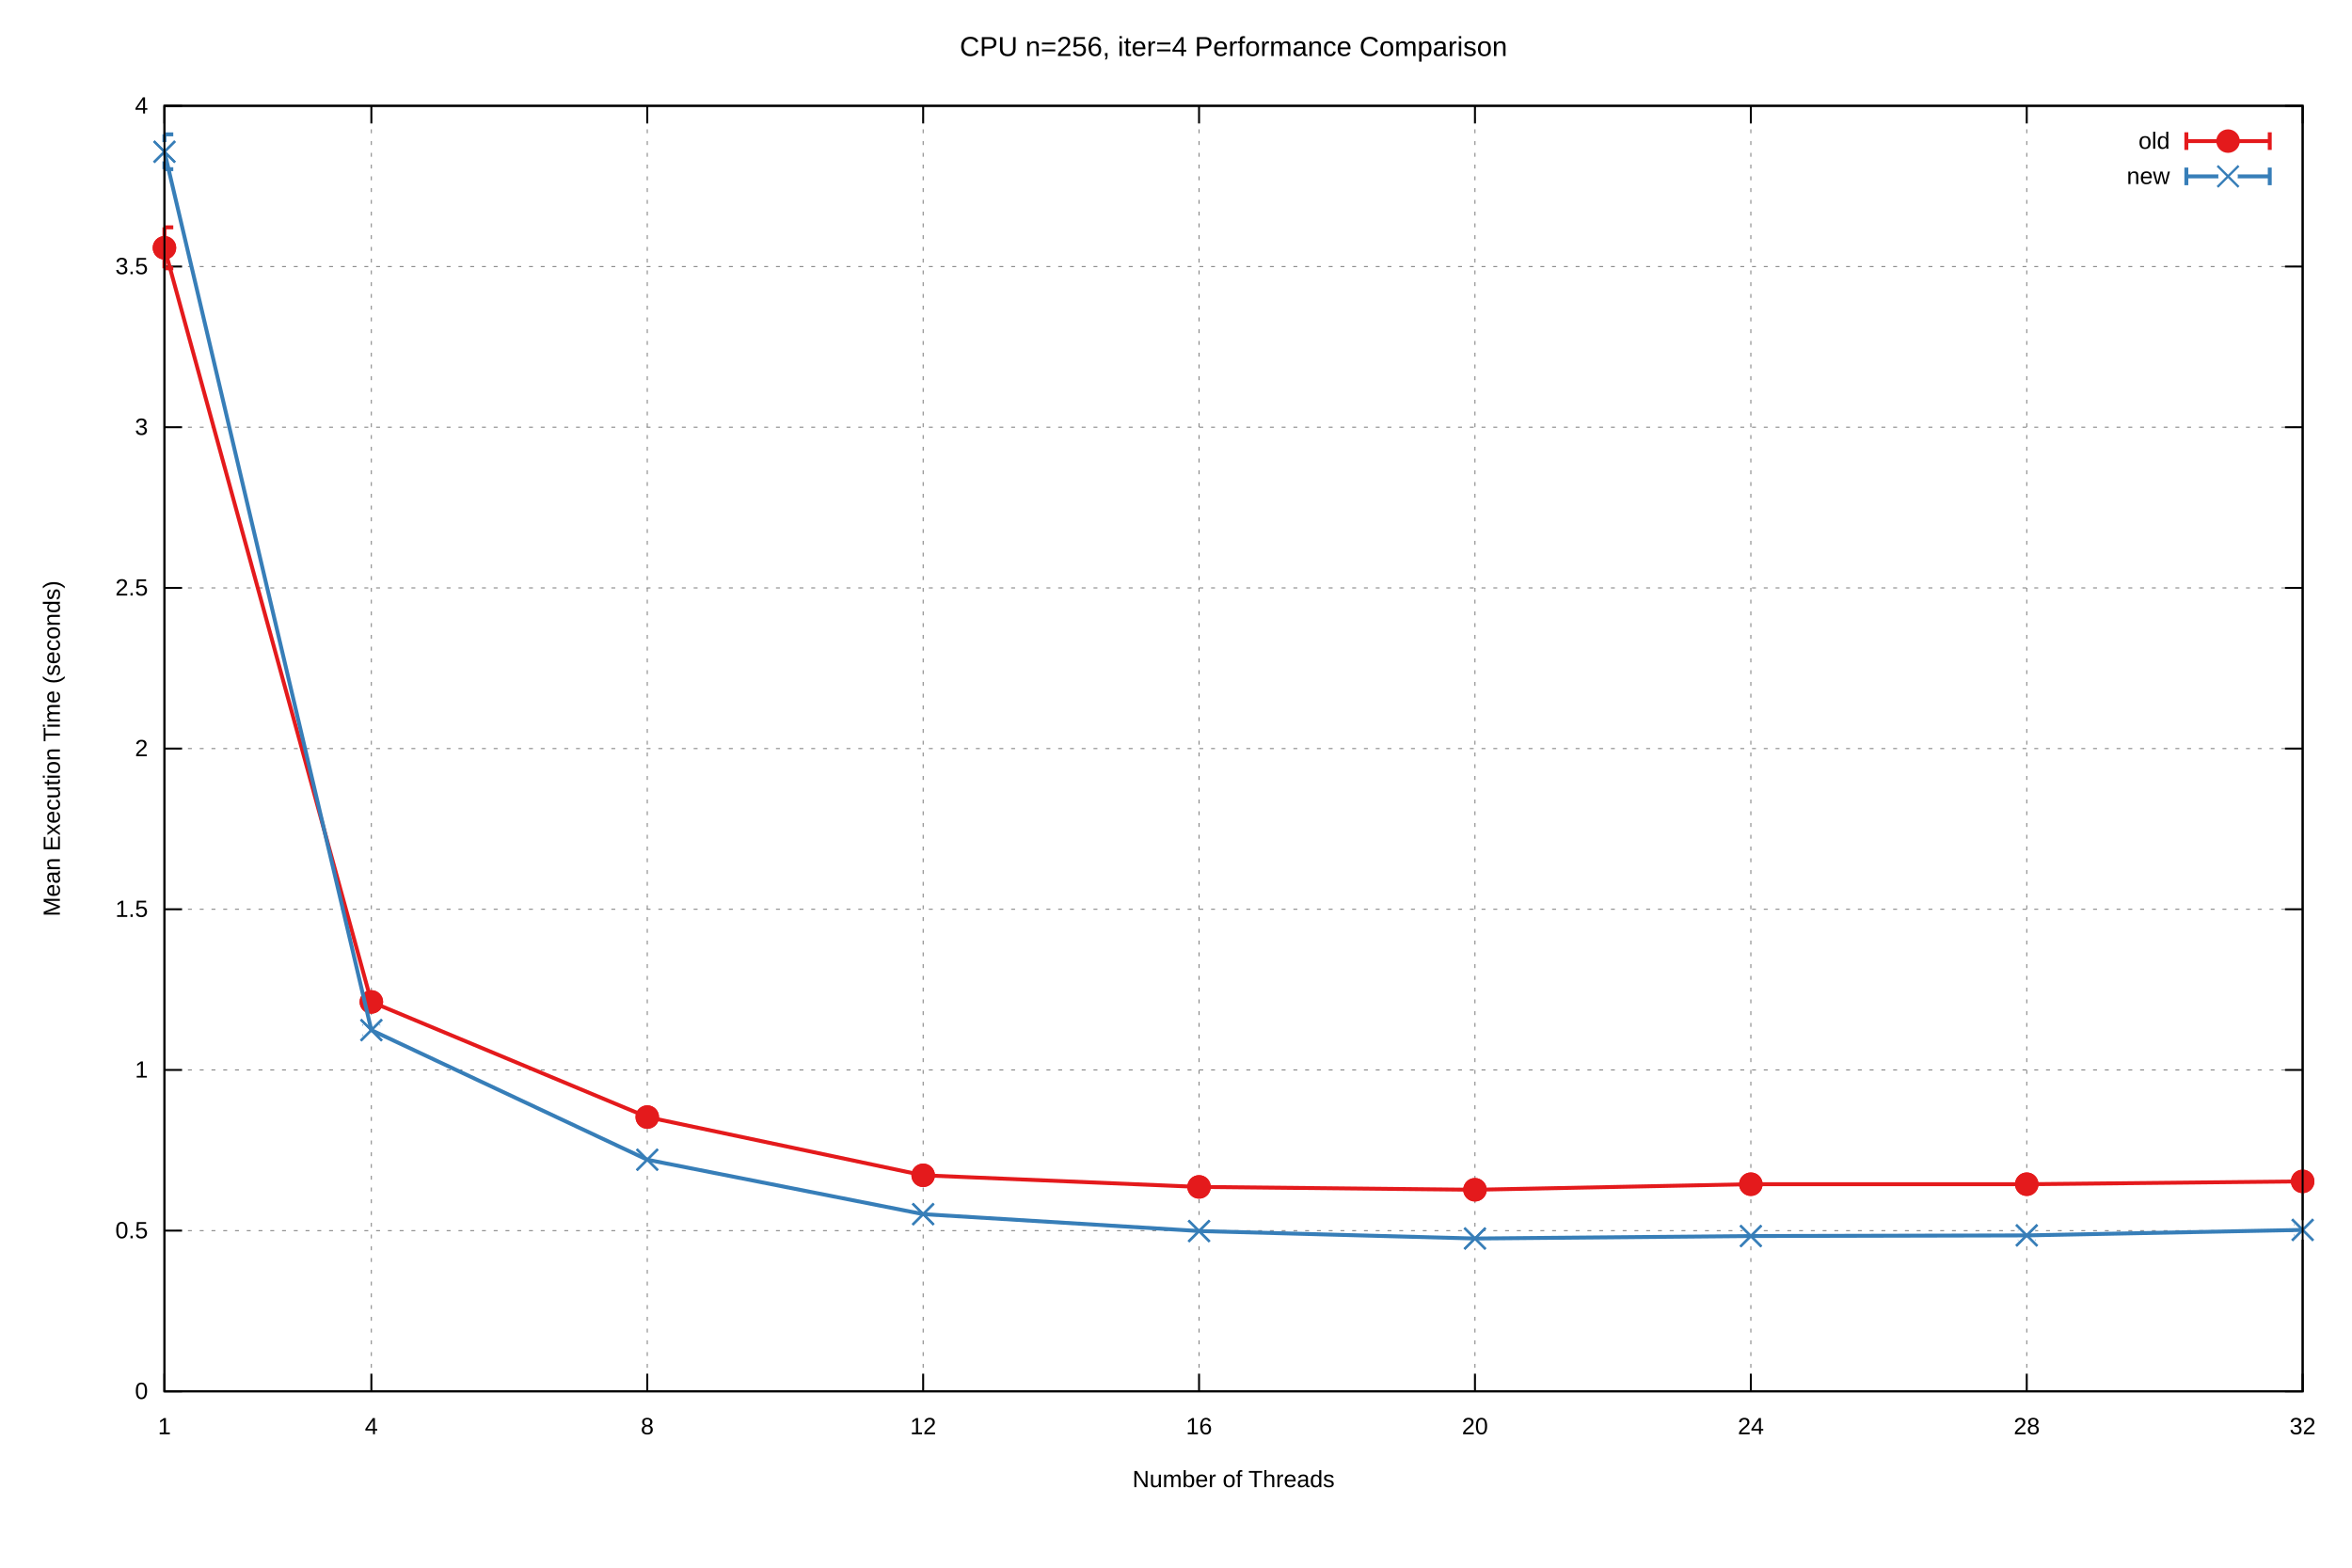
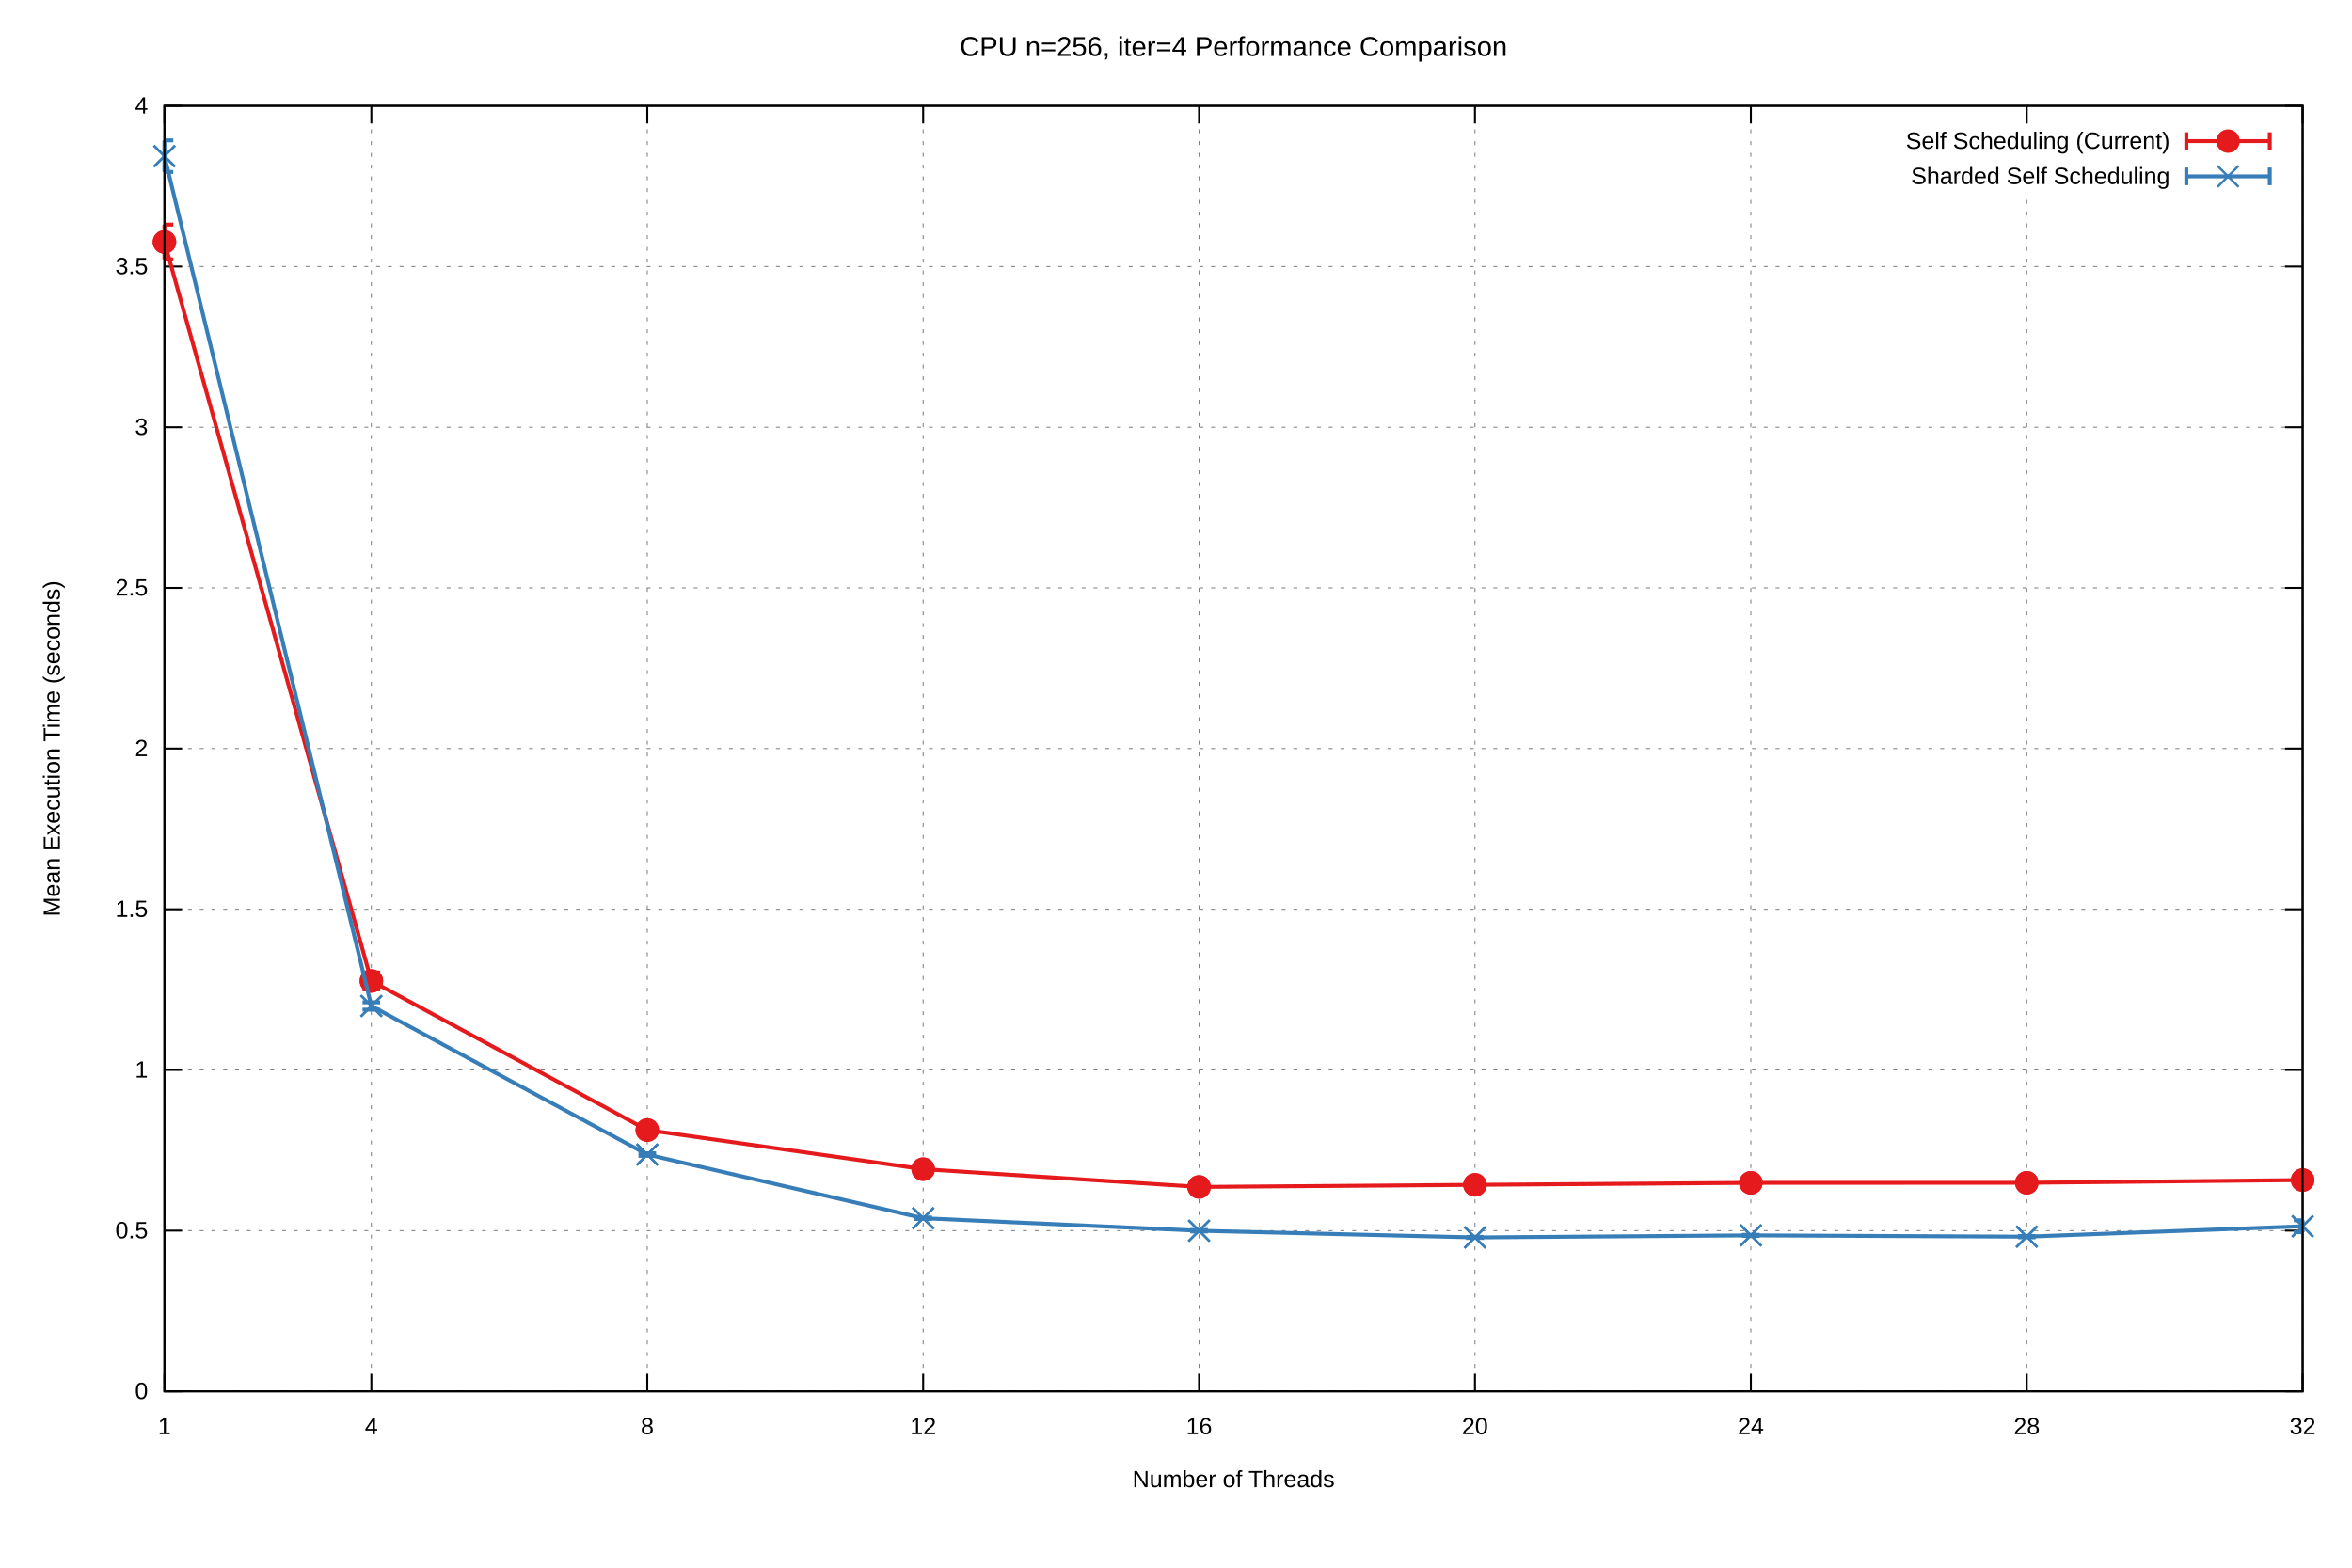
<svg xmlns="http://www.w3.org/2000/svg" xmlns:xlink="http://www.w3.org/1999/xlink" width="1200" height="800" viewBox="0 0 1200 800">
  <g id="gnuplot_canvas">
    <rect x="0" y="0" width="1200" height="800" fill="none" />
    <defs>
      <circle id="gpDot" r="0.5" stroke-width="0.5" stroke="currentColor" />
      <path id="gpPt0" stroke-width="0.222" stroke="currentColor" d="M-1,0 h2 M0,-1 v2" />
      <path id="gpPt1" stroke-width="0.222" stroke="currentColor" d="M-1,-1 L1,1 M1,-1 L-1,1" />
      <path id="gpPt2" stroke-width="0.222" stroke="currentColor" d="M-1,0 L1,0 M0,-1 L0,1 M-1,-1 L1,1 M-1,1 L1,-1" />
      <rect id="gpPt3" stroke-width="0.222" stroke="currentColor" x="-1" y="-1" width="2" height="2" />
      <rect id="gpPt4" stroke-width="0.222" stroke="currentColor" fill="currentColor" x="-1" y="-1" width="2" height="2" />
      <circle id="gpPt5" stroke-width="0.222" stroke="currentColor" cx="0" cy="0" r="1" />
      <use xlink:href="#gpPt5" id="gpPt6" fill="currentColor" stroke="none" />
      <path id="gpPt7" stroke-width="0.222" stroke="currentColor" d="M0,-1.33 L-1.33,0.67 L1.33,0.67 z" />
      <use xlink:href="#gpPt7" id="gpPt8" fill="currentColor" stroke="none" />
      <use xlink:href="#gpPt7" id="gpPt9" stroke="currentColor" transform="rotate(180)" />
      <use xlink:href="#gpPt9" id="gpPt10" fill="currentColor" stroke="none" />
      <use xlink:href="#gpPt3" id="gpPt11" stroke="currentColor" transform="rotate(45)" />
      <use xlink:href="#gpPt11" id="gpPt12" fill="currentColor" stroke="none" />
      <path id="gpPt13" stroke-width="0.222" stroke="currentColor" d="M0,1.330 L1.265,0.411 L0.782,-1.067 L-0.782,-1.076 L-1.265,0.411 z" />
      <use xlink:href="#gpPt13" id="gpPt14" fill="currentColor" stroke="none" />
      <filter id="textbox" filterUnits="objectBoundingBox" x="0" y="0" height="1" width="1">
        <feFlood flood-color="white" flood-opacity="1" result="bgnd" />
        <feComposite in="SourceGraphic" in2="bgnd" operator="atop" />
      </filter>
      <filter id="greybox" filterUnits="objectBoundingBox" x="0" y="0" height="1" width="1">
        <feFlood flood-color="lightgrey" flood-opacity="1" result="grey" />
        <feComposite in="SourceGraphic" in2="grey" operator="atop" />
      </filter>
    </defs>
    <g fill="none" color="white" stroke="currentColor" stroke-width="1.00" stroke-linecap="butt" stroke-linejoin="miter">
</g>
    <g fill="none" color="black" stroke="currentColor" stroke-width="1.00" stroke-linecap="butt" stroke-linejoin="miter">
</g>
    <g fill="none" color="black" stroke="black" stroke-width="0.50" stroke-linecap="butt" stroke-linejoin="miter">
</g>
    <g fill="none" color="gray" stroke="currentColor" stroke-width="0.50" stroke-linecap="butt" stroke-linejoin="miter">
      <path stroke="gray" stroke-dasharray="2,4" class="gridline" d="M83.90,710.00 L1174.82,710.00  " />
    </g>
    <g fill="none" color="gray" stroke="gray" stroke-width="1.00" stroke-linecap="butt" stroke-linejoin="miter">
</g>
    <g fill="none" color="black" stroke="currentColor" stroke-width="1.00" stroke-linecap="butt" stroke-linejoin="miter">
      <path stroke="black" d="M83.90,710.00 L92.90,710.00 M1174.82,710.00 L1165.82,710.00  " />
      <g transform="translate(75.51,713.90)" stroke="none" fill="black" font-family="Arial" font-size="12.00" text-anchor="end">
        <text>
          <tspan font-family="Arial"> 0</tspan>
        </text>
      </g>
    </g>
    <g fill="none" color="black" stroke="currentColor" stroke-width="1.00" stroke-linecap="butt" stroke-linejoin="miter">
</g>
    <g fill="none" color="black" stroke="black" stroke-width="0.50" stroke-linecap="butt" stroke-linejoin="miter">
</g>
    <g fill="none" color="gray" stroke="currentColor" stroke-width="0.50" stroke-linecap="butt" stroke-linejoin="miter">
      <path stroke="gray" stroke-dasharray="2,4" class="gridline" d="M83.90,628.00 L1174.82,628.00  " />
    </g>
    <g fill="none" color="gray" stroke="gray" stroke-width="1.00" stroke-linecap="butt" stroke-linejoin="miter">
</g>
    <g fill="none" color="black" stroke="currentColor" stroke-width="1.00" stroke-linecap="butt" stroke-linejoin="miter">
      <path stroke="black" d="M83.90,628.00 L92.90,628.00 M1174.82,628.00 L1165.82,628.00  " />
      <g transform="translate(75.51,631.90)" stroke="none" fill="black" font-family="Arial" font-size="12.00" text-anchor="end">
        <text>
          <tspan font-family="Arial"> 0.5</tspan>
        </text>
      </g>
    </g>
    <g fill="none" color="black" stroke="currentColor" stroke-width="1.00" stroke-linecap="butt" stroke-linejoin="miter">
</g>
    <g fill="none" color="black" stroke="black" stroke-width="0.50" stroke-linecap="butt" stroke-linejoin="miter">
</g>
    <g fill="none" color="gray" stroke="currentColor" stroke-width="0.50" stroke-linecap="butt" stroke-linejoin="miter">
      <path stroke="gray" stroke-dasharray="2,4" class="gridline" d="M83.90,546.00 L1174.82,546.00  " />
    </g>
    <g fill="none" color="gray" stroke="gray" stroke-width="1.00" stroke-linecap="butt" stroke-linejoin="miter">
</g>
    <g fill="none" color="black" stroke="currentColor" stroke-width="1.00" stroke-linecap="butt" stroke-linejoin="miter">
      <path stroke="black" d="M83.90,546.00 L92.90,546.00 M1174.82,546.00 L1165.82,546.00  " />
      <g transform="translate(75.51,549.90)" stroke="none" fill="black" font-family="Arial" font-size="12.00" text-anchor="end">
        <text>
          <tspan font-family="Arial"> 1</tspan>
        </text>
      </g>
    </g>
    <g fill="none" color="black" stroke="currentColor" stroke-width="1.00" stroke-linecap="butt" stroke-linejoin="miter">
</g>
    <g fill="none" color="black" stroke="black" stroke-width="0.50" stroke-linecap="butt" stroke-linejoin="miter">
</g>
    <g fill="none" color="gray" stroke="currentColor" stroke-width="0.50" stroke-linecap="butt" stroke-linejoin="miter">
      <path stroke="gray" stroke-dasharray="2,4" class="gridline" d="M83.90,464.00 L1174.82,464.00  " />
    </g>
    <g fill="none" color="gray" stroke="gray" stroke-width="1.00" stroke-linecap="butt" stroke-linejoin="miter">
</g>
    <g fill="none" color="black" stroke="currentColor" stroke-width="1.00" stroke-linecap="butt" stroke-linejoin="miter">
      <path stroke="black" d="M83.90,464.00 L92.90,464.00 M1174.82,464.00 L1165.82,464.00  " />
      <g transform="translate(75.51,467.90)" stroke="none" fill="black" font-family="Arial" font-size="12.00" text-anchor="end">
        <text>
          <tspan font-family="Arial"> 1.5</tspan>
        </text>
      </g>
    </g>
    <g fill="none" color="black" stroke="currentColor" stroke-width="1.00" stroke-linecap="butt" stroke-linejoin="miter">
</g>
    <g fill="none" color="black" stroke="black" stroke-width="0.50" stroke-linecap="butt" stroke-linejoin="miter">
</g>
    <g fill="none" color="gray" stroke="currentColor" stroke-width="0.50" stroke-linecap="butt" stroke-linejoin="miter">
      <path stroke="gray" stroke-dasharray="2,4" class="gridline" d="M83.90,382.00 L1174.82,382.00  " />
    </g>
    <g fill="none" color="gray" stroke="gray" stroke-width="1.00" stroke-linecap="butt" stroke-linejoin="miter">
</g>
    <g fill="none" color="black" stroke="currentColor" stroke-width="1.00" stroke-linecap="butt" stroke-linejoin="miter">
      <path stroke="black" d="M83.90,382.00 L92.90,382.00 M1174.82,382.00 L1165.82,382.00  " />
      <g transform="translate(75.51,385.90)" stroke="none" fill="black" font-family="Arial" font-size="12.00" text-anchor="end">
        <text>
          <tspan font-family="Arial"> 2</tspan>
        </text>
      </g>
    </g>
    <g fill="none" color="black" stroke="currentColor" stroke-width="1.00" stroke-linecap="butt" stroke-linejoin="miter">
</g>
    <g fill="none" color="black" stroke="black" stroke-width="0.50" stroke-linecap="butt" stroke-linejoin="miter">
</g>
    <g fill="none" color="gray" stroke="currentColor" stroke-width="0.50" stroke-linecap="butt" stroke-linejoin="miter">
      <path stroke="gray" stroke-dasharray="2,4" class="gridline" d="M83.90,300.01 L1174.82,300.01  " />
    </g>
    <g fill="none" color="gray" stroke="gray" stroke-width="1.00" stroke-linecap="butt" stroke-linejoin="miter">
</g>
    <g fill="none" color="black" stroke="currentColor" stroke-width="1.00" stroke-linecap="butt" stroke-linejoin="miter">
      <path stroke="black" d="M83.90,300.01 L92.90,300.01 M1174.82,300.01 L1165.82,300.01  " />
      <g transform="translate(75.51,303.91)" stroke="none" fill="black" font-family="Arial" font-size="12.00" text-anchor="end">
        <text>
          <tspan font-family="Arial"> 2.5</tspan>
        </text>
      </g>
    </g>
    <g fill="none" color="black" stroke="currentColor" stroke-width="1.00" stroke-linecap="butt" stroke-linejoin="miter">
</g>
    <g fill="none" color="black" stroke="black" stroke-width="0.50" stroke-linecap="butt" stroke-linejoin="miter">
</g>
    <g fill="none" color="gray" stroke="currentColor" stroke-width="0.50" stroke-linecap="butt" stroke-linejoin="miter">
      <path stroke="gray" stroke-dasharray="2,4" class="gridline" d="M83.90,218.01 L1174.82,218.01  " />
    </g>
    <g fill="none" color="gray" stroke="gray" stroke-width="1.00" stroke-linecap="butt" stroke-linejoin="miter">
</g>
    <g fill="none" color="black" stroke="currentColor" stroke-width="1.00" stroke-linecap="butt" stroke-linejoin="miter">
      <path stroke="black" d="M83.90,218.01 L92.90,218.01 M1174.82,218.01 L1165.82,218.01  " />
      <g transform="translate(75.51,221.91)" stroke="none" fill="black" font-family="Arial" font-size="12.00" text-anchor="end">
        <text>
          <tspan font-family="Arial"> 3</tspan>
        </text>
      </g>
    </g>
    <g fill="none" color="black" stroke="currentColor" stroke-width="1.00" stroke-linecap="butt" stroke-linejoin="miter">
</g>
    <g fill="none" color="black" stroke="black" stroke-width="0.50" stroke-linecap="butt" stroke-linejoin="miter">
</g>
    <g fill="none" color="gray" stroke="currentColor" stroke-width="0.50" stroke-linecap="butt" stroke-linejoin="miter">
      <path stroke="gray" stroke-dasharray="2,4" class="gridline" d="M83.90,136.01 L1174.82,136.01  " />
    </g>
    <g fill="none" color="gray" stroke="gray" stroke-width="1.00" stroke-linecap="butt" stroke-linejoin="miter">
</g>
    <g fill="none" color="black" stroke="currentColor" stroke-width="1.00" stroke-linecap="butt" stroke-linejoin="miter">
      <path stroke="black" d="M83.90,136.01 L92.90,136.01 M1174.82,136.01 L1165.82,136.01  " />
      <g transform="translate(75.51,139.91)" stroke="none" fill="black" font-family="Arial" font-size="12.00" text-anchor="end">
        <text>
          <tspan font-family="Arial"> 3.5</tspan>
        </text>
      </g>
    </g>
    <g fill="none" color="black" stroke="currentColor" stroke-width="1.00" stroke-linecap="butt" stroke-linejoin="miter">
</g>
    <g fill="none" color="black" stroke="black" stroke-width="0.50" stroke-linecap="butt" stroke-linejoin="miter">
</g>
    <g fill="none" color="gray" stroke="currentColor" stroke-width="0.50" stroke-linecap="butt" stroke-linejoin="miter">
      <path stroke="gray" stroke-dasharray="2,4" class="gridline" d="M83.90,54.01 L1174.82,54.01  " />
    </g>
    <g fill="none" color="gray" stroke="gray" stroke-width="1.00" stroke-linecap="butt" stroke-linejoin="miter">
</g>
    <g fill="none" color="black" stroke="currentColor" stroke-width="1.00" stroke-linecap="butt" stroke-linejoin="miter">
      <path stroke="black" d="M83.90,54.01 L92.90,54.01 M1174.82,54.01 L1165.82,54.01  " />
      <g transform="translate(75.51,57.91)" stroke="none" fill="black" font-family="Arial" font-size="12.00" text-anchor="end">
        <text>
          <tspan font-family="Arial"> 4</tspan>
        </text>
      </g>
    </g>
    <g fill="none" color="black" stroke="currentColor" stroke-width="1.00" stroke-linecap="butt" stroke-linejoin="miter">
</g>
    <g fill="none" color="black" stroke="black" stroke-width="0.50" stroke-linecap="butt" stroke-linejoin="miter">
</g>
    <g fill="none" color="gray" stroke="currentColor" stroke-width="0.50" stroke-linecap="butt" stroke-linejoin="miter">
      <path stroke="gray" stroke-dasharray="2,4" class="gridline" d="M83.90,710.00 L83.90,54.01  " />
    </g>
    <g fill="none" color="gray" stroke="gray" stroke-width="1.00" stroke-linecap="butt" stroke-linejoin="miter">
</g>
    <g fill="none" color="black" stroke="currentColor" stroke-width="1.00" stroke-linecap="butt" stroke-linejoin="miter">
      <path stroke="black" d="M83.90,710.00 L83.90,701.00 M83.90,54.01 L83.90,63.01  " />
      <g transform="translate(83.90,731.90)" stroke="none" fill="black" font-family="Arial" font-size="12.00" text-anchor="middle">
        <text>
          <tspan font-family="Arial"> 1</tspan>
        </text>
      </g>
    </g>
    <g fill="none" color="black" stroke="currentColor" stroke-width="1.00" stroke-linecap="butt" stroke-linejoin="miter">
</g>
    <g fill="none" color="black" stroke="black" stroke-width="0.50" stroke-linecap="butt" stroke-linejoin="miter">
</g>
    <g fill="none" color="gray" stroke="currentColor" stroke-width="0.50" stroke-linecap="butt" stroke-linejoin="miter">
      <path stroke="gray" stroke-dasharray="2,4" class="gridline" d="M189.47,710.00 L189.47,54.01  " />
    </g>
    <g fill="none" color="gray" stroke="gray" stroke-width="1.00" stroke-linecap="butt" stroke-linejoin="miter">
</g>
    <g fill="none" color="black" stroke="currentColor" stroke-width="1.00" stroke-linecap="butt" stroke-linejoin="miter">
      <path stroke="black" d="M189.47,710.00 L189.47,701.00 M189.47,54.01 L189.47,63.01  " />
      <g transform="translate(189.47,731.90)" stroke="none" fill="black" font-family="Arial" font-size="12.00" text-anchor="middle">
        <text>
          <tspan font-family="Arial"> 4</tspan>
        </text>
      </g>
    </g>
    <g fill="none" color="black" stroke="currentColor" stroke-width="1.00" stroke-linecap="butt" stroke-linejoin="miter">
</g>
    <g fill="none" color="black" stroke="black" stroke-width="0.50" stroke-linecap="butt" stroke-linejoin="miter">
</g>
    <g fill="none" color="gray" stroke="currentColor" stroke-width="0.50" stroke-linecap="butt" stroke-linejoin="miter">
      <path stroke="gray" stroke-dasharray="2,4" class="gridline" d="M330.24,710.00 L330.24,54.01  " />
    </g>
    <g fill="none" color="gray" stroke="gray" stroke-width="1.00" stroke-linecap="butt" stroke-linejoin="miter">
</g>
    <g fill="none" color="black" stroke="currentColor" stroke-width="1.00" stroke-linecap="butt" stroke-linejoin="miter">
      <path stroke="black" d="M330.24,710.00 L330.24,701.00 M330.24,54.01 L330.24,63.01  " />
      <g transform="translate(330.24,731.90)" stroke="none" fill="black" font-family="Arial" font-size="12.00" text-anchor="middle">
        <text>
          <tspan font-family="Arial"> 8</tspan>
        </text>
      </g>
    </g>
    <g fill="none" color="black" stroke="currentColor" stroke-width="1.00" stroke-linecap="butt" stroke-linejoin="miter">
</g>
    <g fill="none" color="black" stroke="black" stroke-width="0.50" stroke-linecap="butt" stroke-linejoin="miter">
</g>
    <g fill="none" color="gray" stroke="currentColor" stroke-width="0.50" stroke-linecap="butt" stroke-linejoin="miter">
      <path stroke="gray" stroke-dasharray="2,4" class="gridline" d="M471.00,710.00 L471.00,54.01  " />
    </g>
    <g fill="none" color="gray" stroke="gray" stroke-width="1.00" stroke-linecap="butt" stroke-linejoin="miter">
</g>
    <g fill="none" color="black" stroke="currentColor" stroke-width="1.00" stroke-linecap="butt" stroke-linejoin="miter">
      <path stroke="black" d="M471.00,710.00 L471.00,701.00 M471.00,54.01 L471.00,63.01  " />
      <g transform="translate(471.00,731.90)" stroke="none" fill="black" font-family="Arial" font-size="12.00" text-anchor="middle">
        <text>
          <tspan font-family="Arial"> 12</tspan>
        </text>
      </g>
    </g>
    <g fill="none" color="black" stroke="currentColor" stroke-width="1.00" stroke-linecap="butt" stroke-linejoin="miter">
</g>
    <g fill="none" color="black" stroke="black" stroke-width="0.50" stroke-linecap="butt" stroke-linejoin="miter">
</g>
    <g fill="none" color="gray" stroke="currentColor" stroke-width="0.50" stroke-linecap="butt" stroke-linejoin="miter">
      <path stroke="gray" stroke-dasharray="2,4" class="gridline" d="M611.76,710.00 L611.76,54.01  " />
    </g>
    <g fill="none" color="gray" stroke="gray" stroke-width="1.00" stroke-linecap="butt" stroke-linejoin="miter">
</g>
    <g fill="none" color="black" stroke="currentColor" stroke-width="1.00" stroke-linecap="butt" stroke-linejoin="miter">
      <path stroke="black" d="M611.76,710.00 L611.76,701.00 M611.76,54.01 L611.76,63.01  " />
      <g transform="translate(611.76,731.90)" stroke="none" fill="black" font-family="Arial" font-size="12.00" text-anchor="middle">
        <text>
          <tspan font-family="Arial"> 16</tspan>
        </text>
      </g>
    </g>
    <g fill="none" color="black" stroke="currentColor" stroke-width="1.00" stroke-linecap="butt" stroke-linejoin="miter">
</g>
    <g fill="none" color="black" stroke="black" stroke-width="0.50" stroke-linecap="butt" stroke-linejoin="miter">
</g>
    <g fill="none" color="gray" stroke="currentColor" stroke-width="0.50" stroke-linecap="butt" stroke-linejoin="miter">
      <path stroke="gray" stroke-dasharray="2,4" class="gridline" d="M752.53,710.00 L752.53,54.01  " />
    </g>
    <g fill="none" color="gray" stroke="gray" stroke-width="1.00" stroke-linecap="butt" stroke-linejoin="miter">
</g>
    <g fill="none" color="black" stroke="currentColor" stroke-width="1.00" stroke-linecap="butt" stroke-linejoin="miter">
      <path stroke="black" d="M752.53,710.00 L752.53,701.00 M752.53,54.01 L752.53,63.01  " />
      <g transform="translate(752.53,731.90)" stroke="none" fill="black" font-family="Arial" font-size="12.00" text-anchor="middle">
        <text>
          <tspan font-family="Arial"> 20</tspan>
        </text>
      </g>
    </g>
    <g fill="none" color="black" stroke="currentColor" stroke-width="1.00" stroke-linecap="butt" stroke-linejoin="miter">
</g>
    <g fill="none" color="black" stroke="black" stroke-width="0.50" stroke-linecap="butt" stroke-linejoin="miter">
</g>
    <g fill="none" color="gray" stroke="currentColor" stroke-width="0.50" stroke-linecap="butt" stroke-linejoin="miter">
      <path stroke="gray" stroke-dasharray="2,4" class="gridline" d="M893.29,710.00 L893.29,54.01  " />
    </g>
    <g fill="none" color="gray" stroke="gray" stroke-width="1.00" stroke-linecap="butt" stroke-linejoin="miter">
</g>
    <g fill="none" color="black" stroke="currentColor" stroke-width="1.00" stroke-linecap="butt" stroke-linejoin="miter">
      <path stroke="black" d="M893.29,710.00 L893.29,701.00 M893.29,54.01 L893.29,63.01  " />
      <g transform="translate(893.29,731.90)" stroke="none" fill="black" font-family="Arial" font-size="12.00" text-anchor="middle">
        <text>
          <tspan font-family="Arial"> 24</tspan>
        </text>
      </g>
    </g>
    <g fill="none" color="black" stroke="currentColor" stroke-width="1.00" stroke-linecap="butt" stroke-linejoin="miter">
</g>
    <g fill="none" color="black" stroke="black" stroke-width="0.50" stroke-linecap="butt" stroke-linejoin="miter">
</g>
    <g fill="none" color="gray" stroke="currentColor" stroke-width="0.50" stroke-linecap="butt" stroke-linejoin="miter">
-       <path stroke="gray" stroke-dasharray="2,4" class="gridline" d="M1034.06,710.00 L1034.06,54.01  " />
+       <path stroke="gray" stroke-dasharray="2,4" class="gridline" d="M1034.06,710.00 L1034.06,99.01 M1034.06,63.01 L1034.06,54.01  " />
    </g>
    <g fill="none" color="gray" stroke="gray" stroke-width="1.00" stroke-linecap="butt" stroke-linejoin="miter">
</g>
    <g fill="none" color="black" stroke="currentColor" stroke-width="1.00" stroke-linecap="butt" stroke-linejoin="miter">
      <path stroke="black" d="M1034.06,710.00 L1034.06,701.00 M1034.06,54.01 L1034.06,63.01  " />
      <g transform="translate(1034.06,731.90)" stroke="none" fill="black" font-family="Arial" font-size="12.00" text-anchor="middle">
        <text>
          <tspan font-family="Arial"> 28</tspan>
        </text>
      </g>
    </g>
    <g fill="none" color="black" stroke="currentColor" stroke-width="1.00" stroke-linecap="butt" stroke-linejoin="miter">
</g>
    <g fill="none" color="black" stroke="black" stroke-width="0.50" stroke-linecap="butt" stroke-linejoin="miter">
</g>
    <g fill="none" color="gray" stroke="currentColor" stroke-width="0.50" stroke-linecap="butt" stroke-linejoin="miter">
      <path stroke="gray" stroke-dasharray="2,4" class="gridline" d="M1174.82,710.00 L1174.82,54.01  " />
    </g>
    <g fill="none" color="gray" stroke="gray" stroke-width="1.00" stroke-linecap="butt" stroke-linejoin="miter">
</g>
    <g fill="none" color="black" stroke="currentColor" stroke-width="1.00" stroke-linecap="butt" stroke-linejoin="miter">
      <path stroke="black" d="M1174.82,710.00 L1174.82,701.00 M1174.82,54.01 L1174.82,63.01  " />
      <g transform="translate(1174.82,731.90)" stroke="none" fill="black" font-family="Arial" font-size="12.00" text-anchor="middle">
        <text>
          <tspan font-family="Arial"> 32</tspan>
        </text>
      </g>
    </g>
    <g fill="none" color="black" stroke="currentColor" stroke-width="1.00" stroke-linecap="butt" stroke-linejoin="miter">
</g>
    <g fill="none" color="black" stroke="currentColor" stroke-width="1.00" stroke-linecap="butt" stroke-linejoin="miter">
      <path stroke="black" d="M83.90,54.01 L83.90,710.00 L1174.82,710.00 L1174.82,54.01 L83.90,54.01 Z  " />
    </g>
    <g fill="none" color="black" stroke="currentColor" stroke-width="1.00" stroke-linecap="butt" stroke-linejoin="miter">
+       <g transform="translate(30.55,382.01) rotate(270)" stroke="none" fill="black" font-family="Arial" font-size="12.00" text-anchor="middle">
+         <text>
+           <tspan font-family="Arial">Mean Execution Time (seconds)</tspan>
+         </text>
+       </g>
+     </g>
+     <g fill="none" color="black" stroke="currentColor" stroke-width="1.00" stroke-linecap="butt" stroke-linejoin="miter">
+       <g transform="translate(629.36,758.90)" stroke="none" fill="black" font-family="Arial" font-size="12.00" text-anchor="middle">
+         <text>
+           <tspan font-family="Arial">Number of Threads</tspan>
+         </text>
+       </g>
+     </g>
+     <g fill="none" color="black" stroke="currentColor" stroke-width="1.00" stroke-linecap="butt" stroke-linejoin="miter">
</g>
    <g id="gnuplot_plot_1">
-       <g fill="none" color="white" stroke="black" stroke-width="2.00" stroke-linecap="butt" stroke-linejoin="miter">
+       <g fill="none" color="white" stroke="currentColor" stroke-width="2.00" stroke-linecap="butt" stroke-linejoin="miter">
</g>
      <g fill="none" color="black" stroke="currentColor" stroke-width="2.00" stroke-linecap="butt" stroke-linejoin="miter">
        <g transform="translate(1107.09,75.91)" stroke="none" fill="black" font-family="Arial" font-size="12.00" text-anchor="end">
          <text>
-             <tspan font-family="Arial">old</tspan>
+             <tspan font-family="Arial">Self Scheduling (Current)</tspan>
          </text>
        </g>
      </g>
      <g fill="none" color="black" stroke="currentColor" stroke-width="2.00" stroke-linecap="butt" stroke-linejoin="miter">
-         <path stroke="rgb(228,  26,  28)" d="M1115.48,72.01 L1158.04,72.01 M1115.48,67.51 L1115.48,76.51 M1158.04,67.51 L1158.04,76.51 M83.90,136.92 L83.90,116.01   M83.90,136.92 L88.40,136.92 M83.90,116.01 L88.40,116.01 M189.47,513.20 L189.47,509.38 M184.97,513.20 L193.97,513.20   M184.97,509.38 L193.97,509.38 M330.24,570.90 L330.24,569.18 M325.74,570.90 L334.74,570.90 M325.74,569.18 L334.74,569.18   M471.00,602.06 L471.00,597.49 M466.50,602.06 L475.50,602.06 M466.50,597.49 L475.50,597.49 M611.76,606.38 L611.76,605.00   M607.26,606.38 L616.26,606.38 M607.26,605.00 L616.26,605.00 M752.53,608.18 L752.53,606.10 M748.03,608.18 L757.03,608.18   M748.03,606.10 L757.03,606.10 M893.29,604.49 L893.29,604.14 M888.79,604.49 L897.79,604.49 M888.79,604.14 L897.79,604.14   M1034.06,605.09 L1034.06,603.54 M1029.56,605.09 L1038.56,605.09 M1029.56,603.54 L1038.56,603.54 M1174.82,605.89 L1174.82,599.84   M1170.32,605.89 L1174.82,605.89 M1170.32,599.84 L1174.82,599.84  " />
-       </g>
-       <g fill="none" color="black" stroke="currentColor" stroke-width="2.00" stroke-linecap="butt" stroke-linejoin="miter">
-         <use xlink:href="#gpPt6" transform="translate(83.90,126.46) scale(4.50)" color="white" />
-       </g>
-       <g fill="none" color="black" stroke="currentColor" stroke-width="2.00" stroke-linecap="butt" stroke-linejoin="miter">
-         <use xlink:href="#gpPt6" transform="translate(83.90,126.46) scale(5.40)" color="rgb(228,  26,  28)" />
-         <use xlink:href="#gpPt6" transform="translate(189.47,511.29) scale(4.50)" color="white" />
-       </g>
-       <g fill="none" color="black" stroke="currentColor" stroke-width="2.00" stroke-linecap="butt" stroke-linejoin="miter">
-         <use xlink:href="#gpPt6" transform="translate(189.47,511.29) scale(5.40)" color="rgb(228,  26,  28)" />
-         <use xlink:href="#gpPt6" transform="translate(330.24,570.04) scale(4.50)" color="white" />
-       </g>
-       <g fill="none" color="black" stroke="currentColor" stroke-width="2.00" stroke-linecap="butt" stroke-linejoin="miter">
-         <use xlink:href="#gpPt6" transform="translate(330.24,570.04) scale(5.40)" color="rgb(228,  26,  28)" />
-         <use xlink:href="#gpPt6" transform="translate(471.00,599.77) scale(4.50)" color="white" />
-       </g>
-       <g fill="none" color="black" stroke="currentColor" stroke-width="2.00" stroke-linecap="butt" stroke-linejoin="miter">
-         <use xlink:href="#gpPt6" transform="translate(471.00,599.77) scale(5.40)" color="rgb(228,  26,  28)" />
-         <use xlink:href="#gpPt6" transform="translate(611.76,605.69) scale(4.50)" color="white" />
-       </g>
-       <g fill="none" color="black" stroke="currentColor" stroke-width="2.00" stroke-linecap="butt" stroke-linejoin="miter">
-         <use xlink:href="#gpPt6" transform="translate(611.76,605.69) scale(5.40)" color="rgb(228,  26,  28)" />
-         <use xlink:href="#gpPt6" transform="translate(752.53,607.14) scale(4.50)" color="white" />
-       </g>
-       <g fill="none" color="black" stroke="currentColor" stroke-width="2.00" stroke-linecap="butt" stroke-linejoin="miter">
-         <use xlink:href="#gpPt6" transform="translate(752.53,607.14) scale(5.40)" color="rgb(228,  26,  28)" />
-         <use xlink:href="#gpPt6" transform="translate(893.29,604.31) scale(4.50)" color="white" />
-       </g>
-       <g fill="none" color="black" stroke="currentColor" stroke-width="2.00" stroke-linecap="butt" stroke-linejoin="miter">
-         <use xlink:href="#gpPt6" transform="translate(893.29,604.31) scale(5.40)" color="rgb(228,  26,  28)" />
-         <use xlink:href="#gpPt6" transform="translate(1034.06,604.31) scale(4.50)" color="white" />
-       </g>
-       <g fill="none" color="black" stroke="currentColor" stroke-width="2.00" stroke-linecap="butt" stroke-linejoin="miter">
-         <use xlink:href="#gpPt6" transform="translate(1034.06,604.31) scale(5.40)" color="rgb(228,  26,  28)" />
-         <use xlink:href="#gpPt6" transform="translate(1174.82,602.87) scale(4.50)" color="white" />
-       </g>
-       <g fill="none" color="black" stroke="currentColor" stroke-width="2.00" stroke-linecap="butt" stroke-linejoin="miter">
-         <use xlink:href="#gpPt6" transform="translate(1174.82,602.87) scale(5.40)" color="rgb(228,  26,  28)" />
-         <use xlink:href="#gpPt6" transform="translate(1136.76,72.01) scale(4.50)" color="white" />
-       </g>
-       <g fill="none" color="black" stroke="currentColor" stroke-width="2.00" stroke-linecap="butt" stroke-linejoin="miter">
+         <path stroke="rgb(228,  26,  28)" d="M1115.48,72.01 L1158.04,72.01 M1115.48,67.51 L1115.48,76.51 M1158.04,67.51 L1158.04,76.51 M83.90,132.36 L83.90,114.62   M83.90,132.36 L88.40,132.36 M83.90,114.62 L88.40,114.62 M189.47,504.91 L189.47,496.27 M184.97,504.91 L193.97,504.91   M184.97,496.27 L193.97,496.27 M330.24,578.39 L330.24,574.96 M325.74,578.39 L334.74,578.39 M325.74,574.96 L334.74,574.96   M471.00,597.59 L471.00,595.66 M466.50,597.59 L475.50,597.59 M466.50,595.66 L475.50,595.66 M611.76,606.71 L611.76,604.68   M607.26,606.71 L616.26,606.71 M607.26,604.68 L616.26,604.68 M752.53,605.88 L752.53,603.38 M748.03,605.88 L757.03,605.88   M748.03,603.38 L757.03,603.38 M893.29,604.49 L893.29,602.74 M888.79,604.49 L897.79,604.49 M888.79,602.74 L897.79,602.74   M1034.06,604.87 L1034.06,602.29 M1029.56,604.87 L1038.56,604.87 M1029.56,602.29 L1038.56,602.29 M1174.82,604.72 L1174.82,599.66   M1170.32,604.72 L1174.82,604.72 M1170.32,599.66 L1174.82,599.66  " />
+       </g>
+       <g fill="none" color="black" stroke="currentColor" stroke-width="2.00" stroke-linecap="butt" stroke-linejoin="miter">
+         <use xlink:href="#gpPt6" transform="translate(83.90,123.49) scale(5.40)" color="rgb(228,  26,  28)" />
+         <use xlink:href="#gpPt6" transform="translate(189.47,500.59) scale(5.40)" color="rgb(228,  26,  28)" />
+         <use xlink:href="#gpPt6" transform="translate(330.24,576.68) scale(5.40)" color="rgb(228,  26,  28)" />
+         <use xlink:href="#gpPt6" transform="translate(471.00,596.63) scale(5.40)" color="rgb(228,  26,  28)" />
+         <use xlink:href="#gpPt6" transform="translate(611.76,605.70) scale(5.40)" color="rgb(228,  26,  28)" />
+         <use xlink:href="#gpPt6" transform="translate(752.53,604.63) scale(5.40)" color="rgb(228,  26,  28)" />
+         <use xlink:href="#gpPt6" transform="translate(893.29,603.61) scale(5.40)" color="rgb(228,  26,  28)" />
+         <use xlink:href="#gpPt6" transform="translate(1034.06,603.58) scale(5.40)" color="rgb(228,  26,  28)" />
+         <use xlink:href="#gpPt6" transform="translate(1174.82,602.19) scale(5.40)" color="rgb(228,  26,  28)" />
        <use xlink:href="#gpPt6" transform="translate(1136.76,72.01) scale(5.40)" color="rgb(228,  26,  28)" />
      </g>
    </g>
-     <g id="gnuplot_plot_2" fill="none">
-       <g fill="none" color="black" stroke="currentColor" stroke-width="2.00" stroke-linecap="butt" stroke-linejoin="miter">
-         <path stroke="rgb(228,  26,  28)" d="M83.90,126.46 L189.47,511.29 L330.24,570.04 L471.00,599.77 L611.76,605.69 L752.53,607.14 L893.29,604.31 L1034.06,604.31   L1174.82,602.87  " />
-         <use xlink:href="#gpPt6" transform="translate(83.90,126.46) scale(5.40)" color="rgb(228,  26,  28)" />
-         <use xlink:href="#gpPt6" transform="translate(189.47,511.29) scale(5.40)" color="rgb(228,  26,  28)" />
-         <use xlink:href="#gpPt6" transform="translate(330.24,570.04) scale(5.40)" color="rgb(228,  26,  28)" />
-         <use xlink:href="#gpPt6" transform="translate(471.00,599.77) scale(5.40)" color="rgb(228,  26,  28)" />
-         <use xlink:href="#gpPt6" transform="translate(611.76,605.69) scale(5.40)" color="rgb(228,  26,  28)" />
-         <use xlink:href="#gpPt6" transform="translate(752.53,607.14) scale(5.40)" color="rgb(228,  26,  28)" />
-         <use xlink:href="#gpPt6" transform="translate(893.29,604.31) scale(5.40)" color="rgb(228,  26,  28)" />
-         <use xlink:href="#gpPt6" transform="translate(1034.06,604.31) scale(5.40)" color="rgb(228,  26,  28)" />
-         <use xlink:href="#gpPt6" transform="translate(1174.82,602.87) scale(5.40)" color="rgb(228,  26,  28)" />
+     <g id="gnuplot_plot_2">
+       <g fill="none" color="black" stroke="currentColor" stroke-width="2.00" stroke-linecap="butt" stroke-linejoin="miter">
+         <path stroke="rgb(228,  26,  28)" d="M83.90,123.49 L189.47,500.59 L330.24,576.68 L471.00,596.63 L611.76,605.70 L752.53,604.63 L893.29,603.61 L1034.06,603.58   L1174.82,602.19  " />
+         <use xlink:href="#gpPt6" transform="translate(83.90,123.49) scale(5.40)" color="rgb(228,  26,  28)" />
+         <use xlink:href="#gpPt6" transform="translate(189.47,500.59) scale(5.40)" color="rgb(228,  26,  28)" />
+         <use xlink:href="#gpPt6" transform="translate(330.24,576.68) scale(5.40)" color="rgb(228,  26,  28)" />
+         <use xlink:href="#gpPt6" transform="translate(471.00,596.63) scale(5.40)" color="rgb(228,  26,  28)" />
+         <use xlink:href="#gpPt6" transform="translate(611.76,605.70) scale(5.40)" color="rgb(228,  26,  28)" />
+         <use xlink:href="#gpPt6" transform="translate(752.53,604.63) scale(5.40)" color="rgb(228,  26,  28)" />
+         <use xlink:href="#gpPt6" transform="translate(893.29,603.61) scale(5.40)" color="rgb(228,  26,  28)" />
+         <use xlink:href="#gpPt6" transform="translate(1034.06,603.58) scale(5.40)" color="rgb(228,  26,  28)" />
+         <use xlink:href="#gpPt6" transform="translate(1174.82,602.19) scale(5.40)" color="rgb(228,  26,  28)" />
      </g>
    </g>
    <g id="gnuplot_plot_3">
      <g fill="none" color="black" stroke="currentColor" stroke-width="2.00" stroke-linecap="butt" stroke-linejoin="miter">
        <g transform="translate(1107.09,93.91)" stroke="none" fill="black" font-family="Arial" font-size="12.00" text-anchor="end">
          <text>
-             <tspan font-family="Arial">new</tspan>
+             <tspan font-family="Arial">Sharded Self Scheduling</tspan>
          </text>
        </g>
      </g>
      <g fill="none" color="black" stroke="currentColor" stroke-width="2.00" stroke-linecap="butt" stroke-linejoin="miter">
-         <path stroke="rgb( 55, 126, 184)" d="M1115.48,90.01 L1158.04,90.01 M1115.48,85.51 L1115.48,94.51 M1158.04,85.51 L1158.04,94.51 M83.90,86.33 L83.90,68.56   M83.90,86.33 L88.40,86.33 M83.90,68.56 L88.40,68.56 M189.47,527.67 L189.47,523.69 M184.97,527.67 L193.97,527.67   M184.97,523.69 L193.97,523.69 M330.24,592.50 L330.24,591.11 M325.74,592.50 L334.74,592.50 M325.74,591.11 L334.74,591.11   M471.00,619.97 L471.00,619.22 M466.50,619.97 L475.50,619.97 M466.50,619.22 L475.50,619.22 M611.76,628.82 L611.76,627.58   M607.26,628.82 L616.26,628.82 M607.26,627.58 L616.26,627.58 M752.53,632.31 L752.53,631.72 M748.03,632.31 L757.03,632.31   M748.03,631.72 L757.03,631.72 M893.29,630.97 L893.29,630.55 M888.79,630.97 L897.79,630.97 M888.79,630.55 L897.79,630.55   M1034.06,632.17 L1034.06,628.70 M1029.56,632.17 L1038.56,632.17 M1029.56,628.70 L1038.56,628.70 M1174.82,629.47 L1174.82,625.80   M1170.32,629.47 L1174.82,629.47 M1170.32,625.80 L1174.82,625.80  " />
-       </g>
-       <g fill="none" color="black" stroke="currentColor" stroke-width="2.00" stroke-linecap="butt" stroke-linejoin="miter">
-         <use xlink:href="#gpPt6" transform="translate(83.90,77.44) scale(4.50)" color="white" />
-       </g>
-       <g fill="none" color="black" stroke="currentColor" stroke-width="2.00" stroke-linecap="butt" stroke-linejoin="miter">
-         <use xlink:href="#gpPt1" transform="translate(83.90,77.44) scale(5.40)" color="rgb( 55, 126, 184)" />
-         <use xlink:href="#gpPt6" transform="translate(189.47,525.68) scale(4.50)" color="white" />
-       </g>
-       <g fill="none" color="black" stroke="currentColor" stroke-width="2.00" stroke-linecap="butt" stroke-linejoin="miter">
-         <use xlink:href="#gpPt1" transform="translate(189.47,525.68) scale(5.40)" color="rgb( 55, 126, 184)" />
-         <use xlink:href="#gpPt6" transform="translate(330.24,591.81) scale(4.50)" color="white" />
-       </g>
-       <g fill="none" color="black" stroke="currentColor" stroke-width="2.00" stroke-linecap="butt" stroke-linejoin="miter">
-         <use xlink:href="#gpPt1" transform="translate(330.24,591.81) scale(5.40)" color="rgb( 55, 126, 184)" />
-         <use xlink:href="#gpPt6" transform="translate(471.00,619.59) scale(4.50)" color="white" />
-       </g>
-       <g fill="none" color="black" stroke="currentColor" stroke-width="2.00" stroke-linecap="butt" stroke-linejoin="miter">
-         <use xlink:href="#gpPt1" transform="translate(471.00,619.59) scale(5.40)" color="rgb( 55, 126, 184)" />
-         <use xlink:href="#gpPt6" transform="translate(611.76,628.20) scale(4.50)" color="white" />
-       </g>
-       <g fill="none" color="black" stroke="currentColor" stroke-width="2.00" stroke-linecap="butt" stroke-linejoin="miter">
-         <use xlink:href="#gpPt1" transform="translate(611.76,628.20) scale(5.40)" color="rgb( 55, 126, 184)" />
-         <use xlink:href="#gpPt6" transform="translate(752.53,632.02) scale(4.50)" color="white" />
-       </g>
-       <g fill="none" color="black" stroke="currentColor" stroke-width="2.00" stroke-linecap="butt" stroke-linejoin="miter">
-         <use xlink:href="#gpPt1" transform="translate(752.53,632.02) scale(5.40)" color="rgb( 55, 126, 184)" />
-         <use xlink:href="#gpPt6" transform="translate(893.29,630.76) scale(4.50)" color="white" />
-       </g>
-       <g fill="none" color="black" stroke="currentColor" stroke-width="2.00" stroke-linecap="butt" stroke-linejoin="miter">
-         <use xlink:href="#gpPt1" transform="translate(893.29,630.76) scale(5.40)" color="rgb( 55, 126, 184)" />
-         <use xlink:href="#gpPt6" transform="translate(1034.06,630.43) scale(4.50)" color="white" />
-       </g>
-       <g fill="none" color="black" stroke="currentColor" stroke-width="2.00" stroke-linecap="butt" stroke-linejoin="miter">
-         <use xlink:href="#gpPt1" transform="translate(1034.06,630.43) scale(5.40)" color="rgb( 55, 126, 184)" />
-         <use xlink:href="#gpPt6" transform="translate(1174.82,627.63) scale(4.50)" color="white" />
-       </g>
-       <g fill="none" color="black" stroke="currentColor" stroke-width="2.00" stroke-linecap="butt" stroke-linejoin="miter">
-         <use xlink:href="#gpPt1" transform="translate(1174.82,627.63) scale(5.40)" color="rgb( 55, 126, 184)" />
-         <use xlink:href="#gpPt6" transform="translate(1136.76,90.01) scale(4.50)" color="white" />
-       </g>
-       <g fill="none" color="black" stroke="currentColor" stroke-width="2.00" stroke-linecap="butt" stroke-linejoin="miter">
+         <path stroke="rgb( 55, 126, 184)" d="M1115.48,90.01 L1158.04,90.01 M1115.48,85.51 L1115.48,94.51 M1158.04,85.51 L1158.04,94.51 M83.90,87.75 L83.90,71.63   M83.90,87.75 L88.40,87.75 M83.90,71.63 L88.40,71.63 M189.47,515.23 L189.47,511.49 M184.97,515.23 L193.97,515.23   M184.97,511.49 L193.97,511.49 M330.24,589.84 L330.24,588.50 M325.74,589.84 L334.74,589.84 M325.74,588.50 L334.74,588.50   M471.00,622.05 L471.00,621.27 M466.50,622.05 L475.50,622.05 M466.50,621.27 L475.50,621.27 M611.76,628.44 L611.76,627.67   M607.26,628.44 L616.26,628.44 M607.26,627.67 L616.26,627.67 M752.53,631.72 L752.53,631.22 M748.03,631.72 L757.03,631.72   M748.03,631.22 L757.03,631.22 M893.29,630.69 L893.29,630.14 M888.79,630.69 L897.79,630.69 M888.79,630.14 L897.79,630.14   M1034.06,631.42 L1034.06,630.73 M1029.56,631.42 L1038.56,631.42 M1029.56,630.73 L1038.56,630.73 M1174.82,628.81 L1174.82,622.72   M1170.32,628.81 L1174.82,628.81 M1170.32,622.72 L1174.82,622.72  " />
+       </g>
+       <g fill="none" color="black" stroke="currentColor" stroke-width="2.00" stroke-linecap="butt" stroke-linejoin="miter">
+         <use xlink:href="#gpPt1" transform="translate(83.90,79.69) scale(5.40)" color="rgb( 55, 126, 184)" />
+         <use xlink:href="#gpPt1" transform="translate(189.47,513.36) scale(5.40)" color="rgb( 55, 126, 184)" />
+         <use xlink:href="#gpPt1" transform="translate(330.24,589.17) scale(5.40)" color="rgb( 55, 126, 184)" />
+         <use xlink:href="#gpPt1" transform="translate(471.00,621.66) scale(5.40)" color="rgb( 55, 126, 184)" />
+         <use xlink:href="#gpPt1" transform="translate(611.76,628.06) scale(5.40)" color="rgb( 55, 126, 184)" />
+         <use xlink:href="#gpPt1" transform="translate(752.53,631.47) scale(5.40)" color="rgb( 55, 126, 184)" />
+         <use xlink:href="#gpPt1" transform="translate(893.29,630.41) scale(5.40)" color="rgb( 55, 126, 184)" />
+         <use xlink:href="#gpPt1" transform="translate(1034.06,631.08) scale(5.40)" color="rgb( 55, 126, 184)" />
+         <use xlink:href="#gpPt1" transform="translate(1174.82,625.76) scale(5.40)" color="rgb( 55, 126, 184)" />
        <use xlink:href="#gpPt1" transform="translate(1136.76,90.01) scale(5.40)" color="rgb( 55, 126, 184)" />
      </g>
    </g>
-     <g id="gnuplot_plot_4" fill="none">
-       <g fill="none" color="black" stroke="currentColor" stroke-width="2.00" stroke-linecap="butt" stroke-linejoin="miter">
-         <path stroke="rgb( 55, 126, 184)" d="M83.90,77.44 L189.47,525.68 L330.24,591.81 L471.00,619.59 L611.76,628.20 L752.53,632.02 L893.29,630.76 L1034.06,630.43   L1174.82,627.63  " />
-         <use xlink:href="#gpPt1" transform="translate(83.90,77.44) scale(5.40)" color="rgb( 55, 126, 184)" />
-         <use xlink:href="#gpPt1" transform="translate(189.47,525.68) scale(5.40)" color="rgb( 55, 126, 184)" />
-         <use xlink:href="#gpPt1" transform="translate(330.24,591.81) scale(5.40)" color="rgb( 55, 126, 184)" />
-         <use xlink:href="#gpPt1" transform="translate(471.00,619.59) scale(5.40)" color="rgb( 55, 126, 184)" />
-         <use xlink:href="#gpPt1" transform="translate(611.76,628.20) scale(5.40)" color="rgb( 55, 126, 184)" />
-         <use xlink:href="#gpPt1" transform="translate(752.53,632.02) scale(5.40)" color="rgb( 55, 126, 184)" />
-         <use xlink:href="#gpPt1" transform="translate(893.29,630.76) scale(5.40)" color="rgb( 55, 126, 184)" />
-         <use xlink:href="#gpPt1" transform="translate(1034.06,630.43) scale(5.40)" color="rgb( 55, 126, 184)" />
-         <use xlink:href="#gpPt1" transform="translate(1174.82,627.63) scale(5.40)" color="rgb( 55, 126, 184)" />
+     <g id="gnuplot_plot_4">
+       <g fill="none" color="black" stroke="currentColor" stroke-width="2.00" stroke-linecap="butt" stroke-linejoin="miter">
+         <path stroke="rgb( 55, 126, 184)" d="M83.90,79.69 L189.47,513.36 L330.24,589.17 L471.00,621.66 L611.76,628.06 L752.53,631.47 L893.29,630.41 L1034.06,631.08   L1174.82,625.76  " />
+         <use xlink:href="#gpPt1" transform="translate(83.90,79.69) scale(5.40)" color="rgb( 55, 126, 184)" />
+         <use xlink:href="#gpPt1" transform="translate(189.47,513.36) scale(5.40)" color="rgb( 55, 126, 184)" />
+         <use xlink:href="#gpPt1" transform="translate(330.24,589.17) scale(5.40)" color="rgb( 55, 126, 184)" />
+         <use xlink:href="#gpPt1" transform="translate(471.00,621.66) scale(5.40)" color="rgb( 55, 126, 184)" />
+         <use xlink:href="#gpPt1" transform="translate(611.76,628.06) scale(5.40)" color="rgb( 55, 126, 184)" />
+         <use xlink:href="#gpPt1" transform="translate(752.53,631.47) scale(5.40)" color="rgb( 55, 126, 184)" />
+         <use xlink:href="#gpPt1" transform="translate(893.29,630.41) scale(5.40)" color="rgb( 55, 126, 184)" />
+         <use xlink:href="#gpPt1" transform="translate(1034.06,631.08) scale(5.40)" color="rgb( 55, 126, 184)" />
+         <use xlink:href="#gpPt1" transform="translate(1174.82,625.76) scale(5.40)" color="rgb( 55, 126, 184)" />
      </g>
    </g>
    <g fill="none" color="black" stroke="currentColor" stroke-width="2.00" stroke-linecap="butt" stroke-linejoin="miter">
</g>
    <g fill="none" color="black" stroke="black" stroke-width="1.00" stroke-linecap="butt" stroke-linejoin="miter">
</g>
    <g fill="none" color="black" stroke="currentColor" stroke-width="1.00" stroke-linecap="butt" stroke-linejoin="miter">
      <path stroke="black" d="M83.90,54.01 L83.90,710.00 L1174.82,710.00 L1174.82,54.01 L83.90,54.01 Z  " />
-       <g transform="translate(30.55,382.01) rotate(270.00)" stroke="none" fill="black" font-family="Arial" font-size="12.00" text-anchor="middle">
-         <text>
-           <tspan font-family="Arial">Mean Execution Time (seconds)</tspan>
-         </text>
-       </g>
-     </g>
-     <g fill="none" color="black" stroke="currentColor" stroke-width="1.00" stroke-linecap="butt" stroke-linejoin="miter">
-       <g transform="translate(629.36,758.90)" stroke="none" fill="black" font-family="Arial" font-size="12.00" text-anchor="middle">
-         <text>
-           <tspan font-family="Arial">Number of Threads</tspan>
-         </text>
-       </g>
-     </g>
-     <g fill="none" color="black" stroke="currentColor" stroke-width="1.00" stroke-linecap="butt" stroke-linejoin="miter">
- </g>
+     </g>
    <g fill="none" color="black" stroke="currentColor" stroke-width="1.00" stroke-linecap="butt" stroke-linejoin="miter">
      <g transform="translate(629.36,28.56)" stroke="none" fill="black" font-family="Arial" font-size="14.00" text-anchor="middle">
        <text>
          <tspan font-family="Arial">CPU n=256, iter=4 Performance Comparison</tspan>
        </text>
      </g>
    </g>
    <g fill="none" color="black" stroke="currentColor" stroke-width="1.00" stroke-linecap="butt" stroke-linejoin="miter">
</g>
  </g>
</svg>
